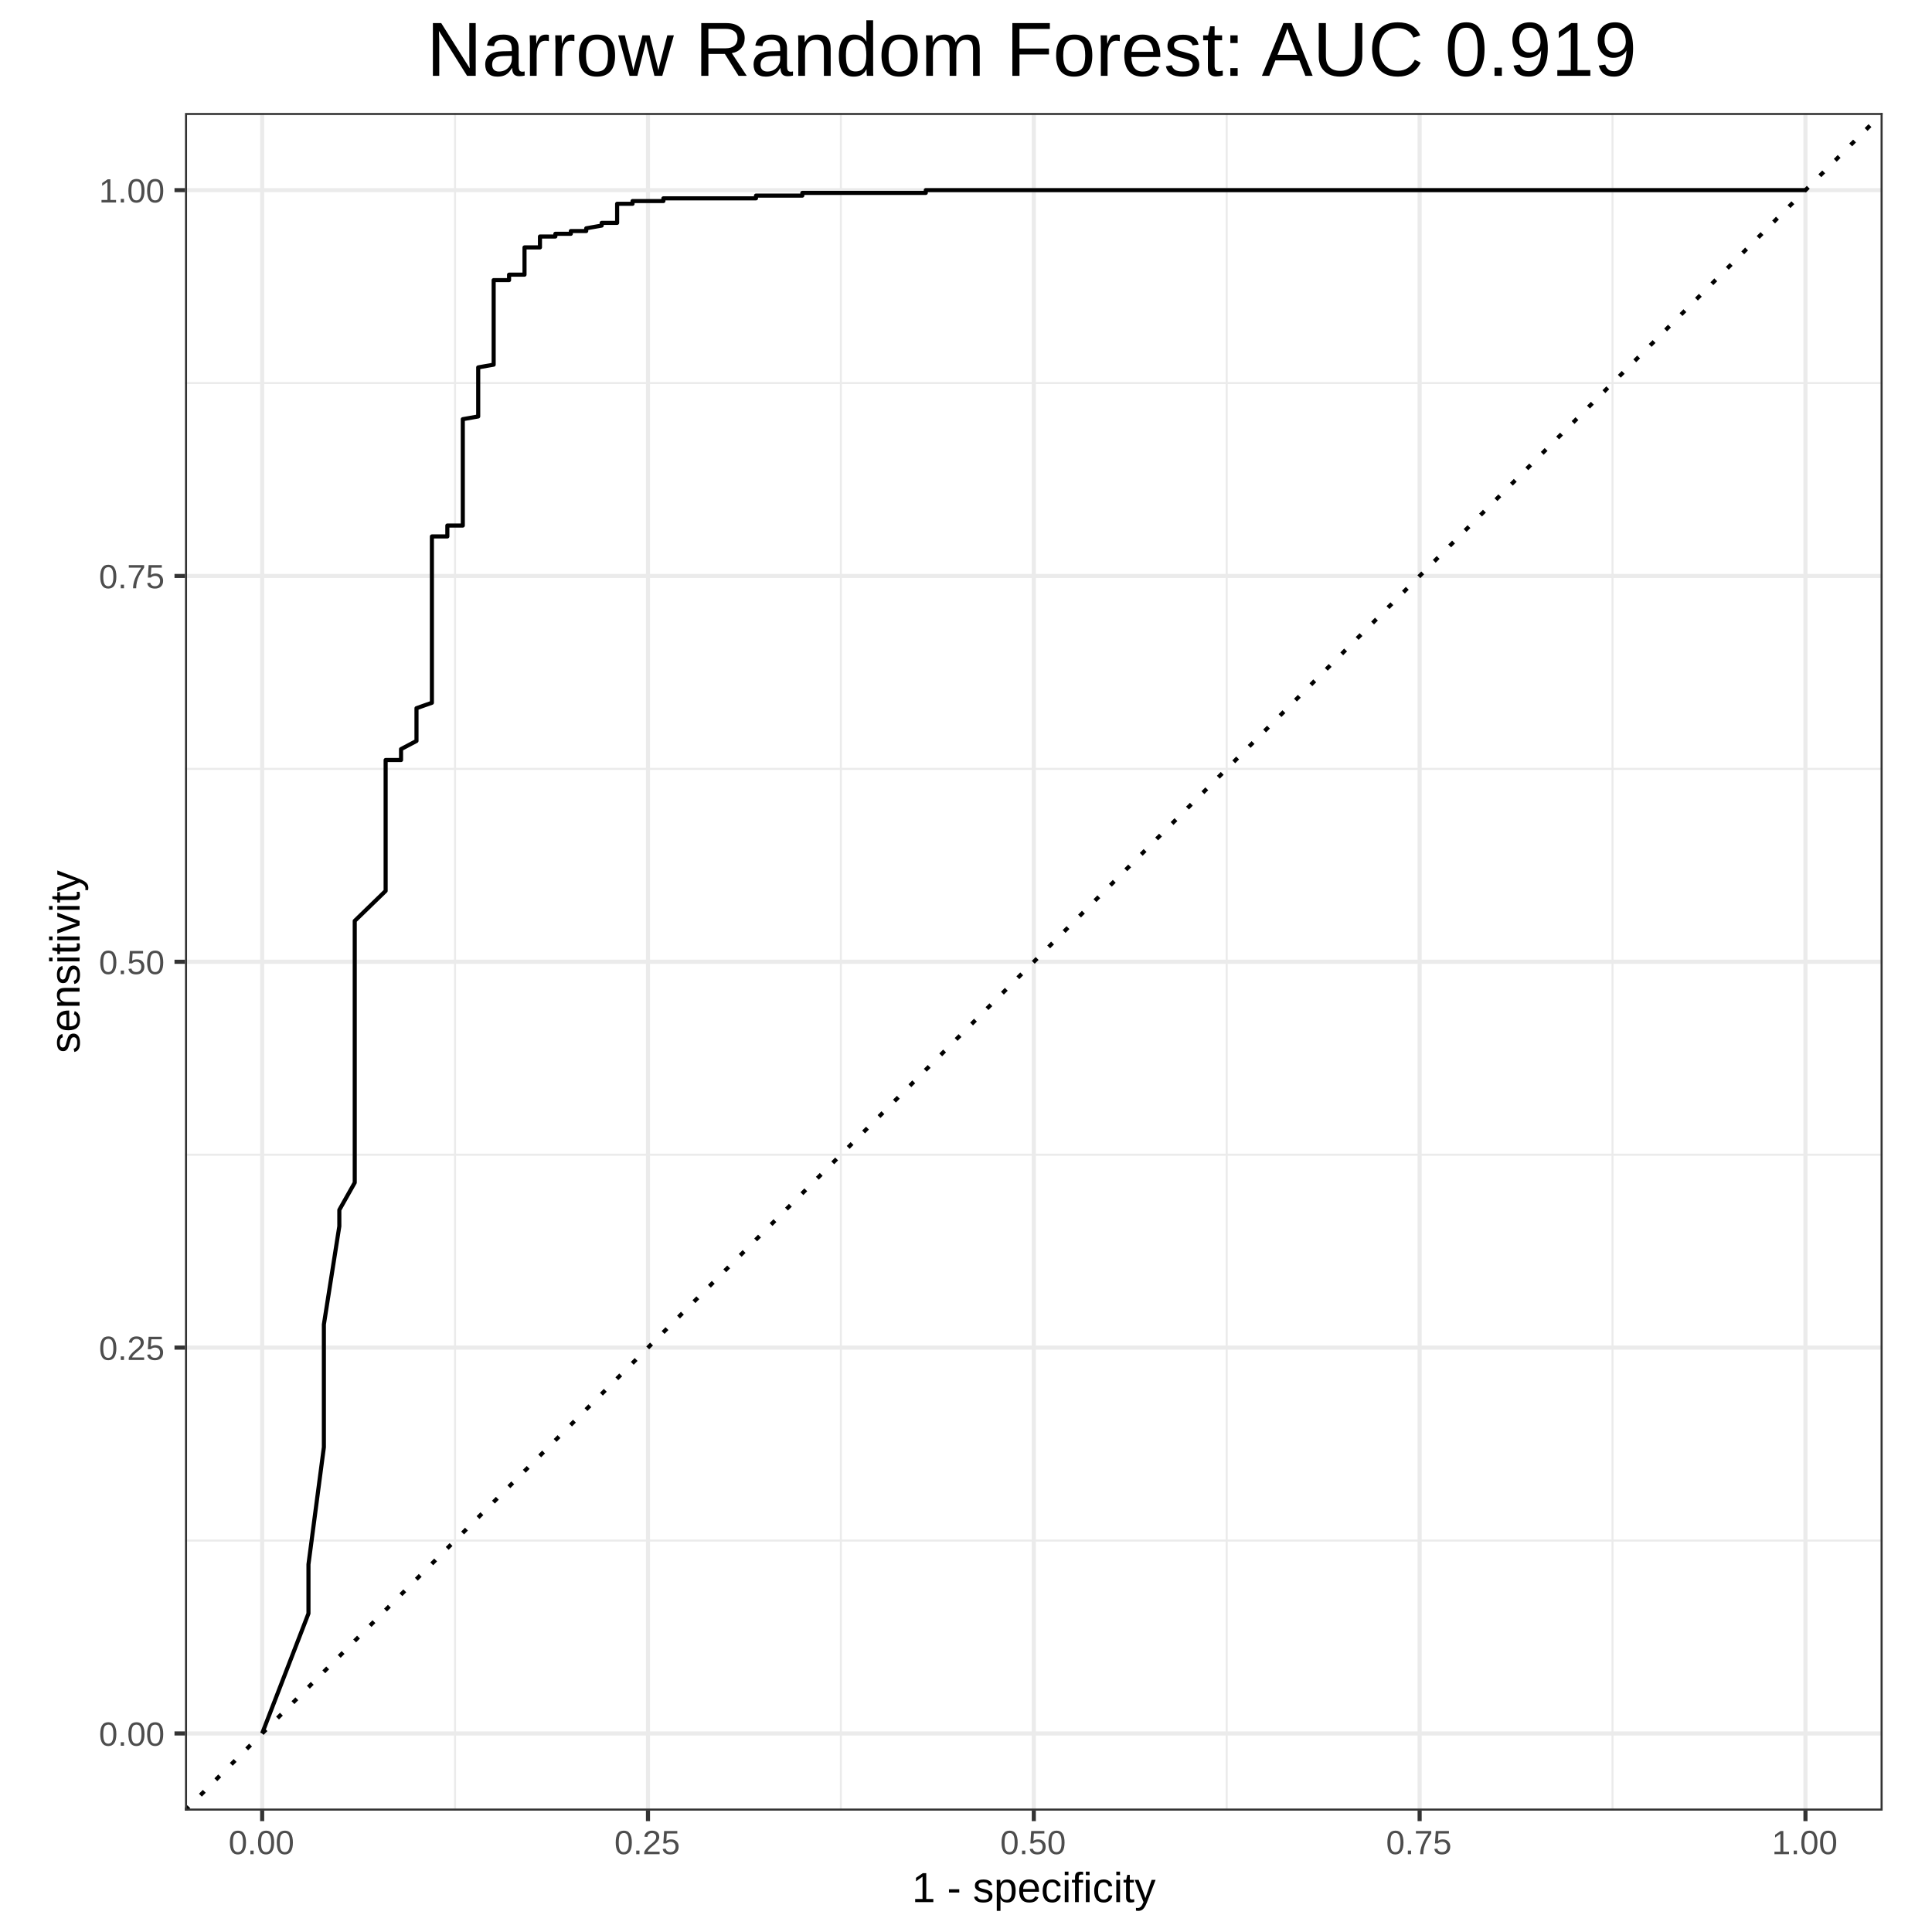
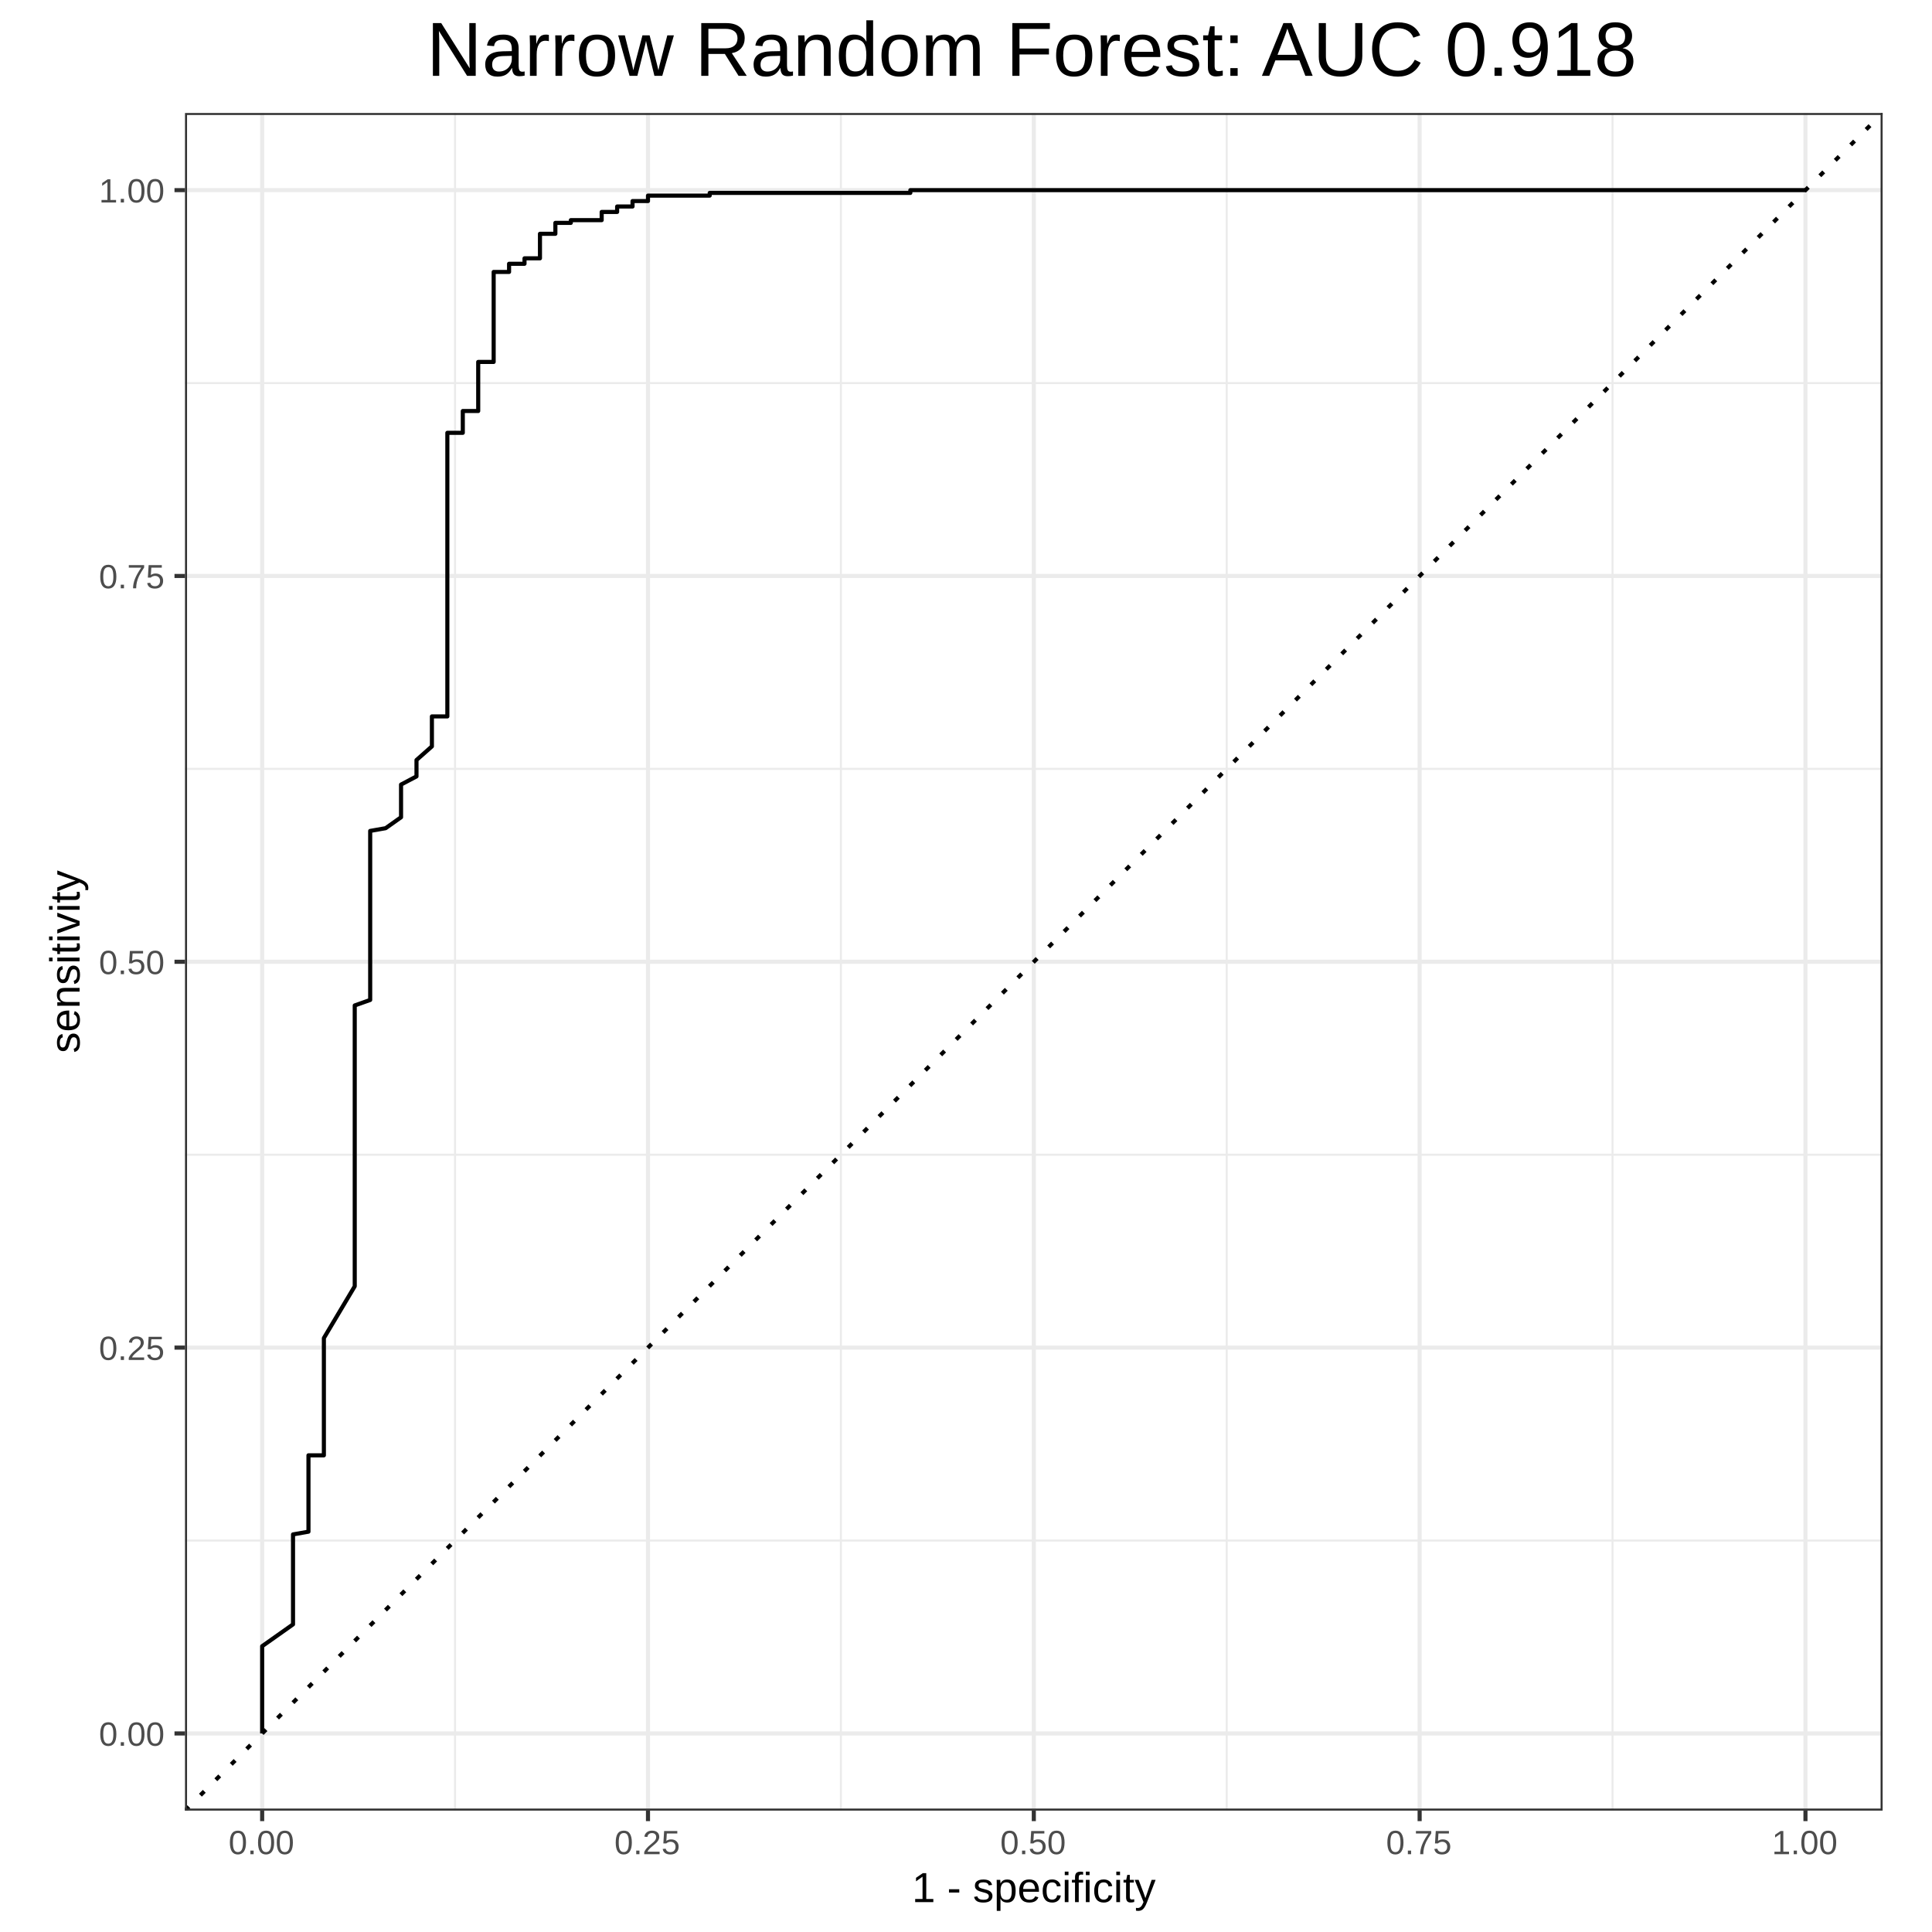
<svg xmlns="http://www.w3.org/2000/svg" viewBox="0 0 504.00 504.00">
  <defs>
    <style type="text/css">
    line, polyline, polygon, path, rect, circle {
      fill: none;
      stroke: #000000;
      stroke-linecap: round;
      stroke-linejoin: round;
      stroke-miterlimit: 10.00;
    }
  </style>
  </defs>
  <rect width="100%" height="100%" style="stroke: none; fill: #FFFFFF;" />
  <defs>
    <clipPath id="cpNy40MHw0OTYuNjB8NTA0LjAwfDAuMDA=">
      <rect x="7.40" y="0.00" width="489.19" height="504.00" />
    </clipPath>
  </defs>
-   <rect x="7.40" y="-0" width="489.19" height="504.00" style="stroke-width: 1.07; stroke: #FFFFFF; fill: #FFFFFF;" clip-path="url(#cpNy40MHw0OTYuNjB8NTA0LjAwfDAuMDA=)" />
+   <rect x="7.40" y="0.00" width="489.19" height="504.00" style="stroke-width: 1.07; stroke: #FFFFFF; fill: #FFFFFF;" clip-path="url(#cpNy40MHw0OTYuNjB8NTA0LjAwfDAuMDA=)" />
  <defs>
    <clipPath id="cpMC4wMHw1MDQuMDB8NTA0LjAwfDAuMDA=">
      <rect x="0.00" y="0.00" width="504.00" height="504.00" />
    </clipPath>
  </defs>
  <defs>
    <clipPath id="cpNDguMjZ8NDkxLjEyfDQ3Mi4zM3wyOS40Nw==">
      <rect x="48.26" y="29.47" width="442.86" height="442.86" />
    </clipPath>
  </defs>
  <rect x="48.26" y="29.47" width="442.86" height="442.86" style="stroke-width: 1.07; stroke: none; fill: #FFFFFF;" clip-path="url(#cpNDguMjZ8NDkxLjEyfDQ3Mi4zM3wyOS40Nw==)" />
  <polyline points="48.26,401.88 491.12,401.88 " style="stroke-width: 0.53; stroke: #EBEBEB; stroke-linecap: butt;" clip-path="url(#cpNDguMjZ8NDkxLjEyfDQ3Mi4zM3wyOS40Nw==)" />
  <polyline points="48.26,301.23 491.12,301.23 " style="stroke-width: 0.53; stroke: #EBEBEB; stroke-linecap: butt;" clip-path="url(#cpNDguMjZ8NDkxLjEyfDQ3Mi4zM3wyOS40Nw==)" />
  <polyline points="48.26,200.58 491.12,200.58 " style="stroke-width: 0.53; stroke: #EBEBEB; stroke-linecap: butt;" clip-path="url(#cpNDguMjZ8NDkxLjEyfDQ3Mi4zM3wyOS40Nw==)" />
  <polyline points="48.26,99.93 491.12,99.93 " style="stroke-width: 0.53; stroke: #EBEBEB; stroke-linecap: butt;" clip-path="url(#cpNDguMjZ8NDkxLjEyfDQ3Mi4zM3wyOS40Nw==)" />
  <polyline points="118.71,472.33 118.71,29.47 " style="stroke-width: 0.53; stroke: #EBEBEB; stroke-linecap: butt;" clip-path="url(#cpNDguMjZ8NDkxLjEyfDQ3Mi4zM3wyOS40Nw==)" />
  <polyline points="219.36,472.33 219.36,29.47 " style="stroke-width: 0.53; stroke: #EBEBEB; stroke-linecap: butt;" clip-path="url(#cpNDguMjZ8NDkxLjEyfDQ3Mi4zM3wyOS40Nw==)" />
  <polyline points="320.01,472.33 320.01,29.47 " style="stroke-width: 0.53; stroke: #EBEBEB; stroke-linecap: butt;" clip-path="url(#cpNDguMjZ8NDkxLjEyfDQ3Mi4zM3wyOS40Nw==)" />
  <polyline points="420.66,472.33 420.66,29.47 " style="stroke-width: 0.53; stroke: #EBEBEB; stroke-linecap: butt;" clip-path="url(#cpNDguMjZ8NDkxLjEyfDQ3Mi4zM3wyOS40Nw==)" />
  <polyline points="48.26,452.20 491.12,452.20 " style="stroke-width: 1.07; stroke: #EBEBEB; stroke-linecap: butt;" clip-path="url(#cpNDguMjZ8NDkxLjEyfDQ3Mi4zM3wyOS40Nw==)" />
  <polyline points="48.26,351.55 491.12,351.55 " style="stroke-width: 1.07; stroke: #EBEBEB; stroke-linecap: butt;" clip-path="url(#cpNDguMjZ8NDkxLjEyfDQ3Mi4zM3wyOS40Nw==)" />
  <polyline points="48.26,250.90 491.12,250.90 " style="stroke-width: 1.07; stroke: #EBEBEB; stroke-linecap: butt;" clip-path="url(#cpNDguMjZ8NDkxLjEyfDQ3Mi4zM3wyOS40Nw==)" />
  <polyline points="48.26,150.25 491.12,150.25 " style="stroke-width: 1.07; stroke: #EBEBEB; stroke-linecap: butt;" clip-path="url(#cpNDguMjZ8NDkxLjEyfDQ3Mi4zM3wyOS40Nw==)" />
  <polyline points="48.26,49.60 491.12,49.60 " style="stroke-width: 1.07; stroke: #EBEBEB; stroke-linecap: butt;" clip-path="url(#cpNDguMjZ8NDkxLjEyfDQ3Mi4zM3wyOS40Nw==)" />
  <polyline points="68.39,472.33 68.39,29.47 " style="stroke-width: 1.07; stroke: #EBEBEB; stroke-linecap: butt;" clip-path="url(#cpNDguMjZ8NDkxLjEyfDQ3Mi4zM3wyOS40Nw==)" />
  <polyline points="169.04,472.33 169.04,29.47 " style="stroke-width: 1.07; stroke: #EBEBEB; stroke-linecap: butt;" clip-path="url(#cpNDguMjZ8NDkxLjEyfDQ3Mi4zM3wyOS40Nw==)" />
  <polyline points="269.69,472.33 269.69,29.47 " style="stroke-width: 1.07; stroke: #EBEBEB; stroke-linecap: butt;" clip-path="url(#cpNDguMjZ8NDkxLjEyfDQ3Mi4zM3wyOS40Nw==)" />
  <polyline points="370.34,472.33 370.34,29.47 " style="stroke-width: 1.07; stroke: #EBEBEB; stroke-linecap: butt;" clip-path="url(#cpNDguMjZ8NDkxLjEyfDQ3Mi4zM3wyOS40Nw==)" />
  <polyline points="470.99,472.33 470.99,29.47 " style="stroke-width: 1.07; stroke: #EBEBEB; stroke-linecap: butt;" clip-path="url(#cpNDguMjZ8NDkxLjEyfDQ3Mi4zM3wyOS40Nw==)" />
-   <polyline points="470.99,49.60 470.99,49.60 466.96,49.60 462.94,49.60 458.91,49.60 454.88,49.60 450.86,49.60 446.83,49.60 442.81,49.60 438.78,49.60 434.75,49.60 430.73,49.60 426.70,49.60 422.68,49.60 418.65,49.60 414.62,49.60 410.60,49.60 406.57,49.60 402.55,49.60 398.52,49.60 394.49,49.60 390.47,49.60 386.44,49.60 382.42,49.60 374.36,49.60 370.34,49.60 366.31,49.60 362.29,49.60 358.26,49.60 354.23,49.60 350.21,49.60 346.18,49.60 342.16,49.60 338.13,49.60 330.08,49.60 326.05,49.60 322.03,49.60 318.00,49.60 313.97,49.60 305.92,49.60 301.90,49.60 297.87,49.60 293.84,49.60 289.82,49.60 285.79,49.60 281.77,49.60 277.74,49.60 273.71,49.60 269.69,49.60 265.66,49.60 261.64,49.60 257.61,49.60 253.58,49.60 249.56,49.60 245.53,49.60 241.51,49.60 241.51,50.32 237.48,50.32 233.45,50.32 229.43,50.32 225.40,50.32 221.38,50.32 217.35,50.32 213.32,50.32 209.30,50.32 209.30,51.03 205.27,51.03 201.25,51.03 197.22,51.03 197.22,51.74 193.19,51.74 189.17,51.74 185.14,51.74 181.12,51.74 177.09,51.74 173.06,51.74 173.06,52.45 169.04,52.45 165.01,52.45 165.01,53.16 160.99,53.16 160.99,53.87 160.99,54.58 160.99,55.29 160.99,56.01 160.99,56.72 160.99,57.43 160.99,58.14 156.96,58.14 156.96,58.85 152.93,59.56 152.93,60.27 148.91,60.27 148.91,60.99 144.88,60.99 144.88,61.70 140.86,61.70 140.86,62.41 140.86,63.12 140.86,63.83 140.86,64.54 136.83,64.54 136.83,65.25 136.83,65.96 136.83,66.68 136.83,67.39 136.83,68.10 136.83,68.81 136.83,69.52 136.83,70.23 136.83,70.94 136.83,71.65 132.80,71.65 132.80,72.37 132.80,73.08 128.78,73.08 128.78,73.79 128.78,74.50 128.78,75.21 128.78,75.92 128.78,76.63 128.78,77.35 128.78,78.06 128.78,78.77 128.78,79.48 128.78,80.19 128.78,80.90 128.78,81.61 128.78,82.32 128.78,83.04 128.78,83.75 128.78,84.46 128.78,85.17 128.78,85.88 128.78,87.30 128.78,88.02 128.78,88.73 128.78,89.44 128.78,90.15 128.78,90.86 128.78,91.57 128.78,92.28 128.78,92.99 128.78,93.71 128.78,94.42 128.78,95.13 124.75,95.84 124.75,96.55 124.75,97.26 124.75,97.97 124.75,98.68 124.75,100.11 124.75,100.82 124.75,101.53 124.75,102.24 124.75,102.95 124.75,104.38 124.75,105.09 124.75,106.51 124.75,107.22 124.75,107.93 124.75,108.64 120.73,109.35 120.73,110.07 120.73,110.78 120.73,111.49 120.73,112.20 120.73,112.91 120.73,114.33 120.73,115.04 120.73,117.89 120.73,119.31 120.73,120.02 120.73,120.74 120.73,121.45 120.73,122.16 120.73,122.87 120.73,125.71 120.73,127.14 120.73,127.85 120.73,128.56 120.73,129.27 120.73,130.69 120.73,132.12 120.73,132.83 120.73,133.54 120.73,134.25 120.73,134.96 120.73,135.67 120.73,136.38 120.73,137.10 116.70,137.10 116.70,137.81 116.70,139.23 116.70,139.94 112.67,139.94 112.67,140.65 112.67,141.36 112.67,142.79 112.67,143.50 112.67,145.63 112.67,148.48 112.67,149.90 112.67,152.03 112.67,153.46 112.67,154.88 112.67,155.59 112.67,157.01 112.67,158.43 112.67,159.15 112.67,160.57 112.67,161.28 112.67,162.70 112.67,165.55 112.67,166.26 112.67,168.39 112.67,169.10 112.67,172.66 112.67,174.79 112.67,175.51 112.67,176.22 112.67,178.35 112.67,180.48 112.67,181.20 112.67,183.33 108.65,184.75 108.65,185.46 108.65,191.15 108.65,191.87 108.65,193.29 104.62,195.42 104.62,197.56 104.62,198.27 100.60,198.27 100.60,200.40 100.60,203.25 100.60,203.96 100.60,204.67 100.60,205.38 100.60,211.78 100.60,212.49 100.60,214.63 100.60,217.47 100.60,218.18 100.60,222.45 100.60,225.30 100.60,230.99 100.60,231.70 100.60,232.41 92.54,240.23 92.54,240.95 92.54,241.66 92.54,242.37 92.54,243.79 92.54,244.50 92.54,249.48 92.54,251.62 92.54,257.31 92.54,258.02 92.54,261.57 92.54,265.84 92.54,267.98 92.54,268.69 92.54,269.40 92.54,270.82 92.54,290.03 92.54,290.74 92.54,291.45 92.54,292.16 92.54,292.87 92.54,296.43 92.54,297.14 92.54,302.83 92.54,303.54 92.54,308.52 88.52,315.63 88.52,316.34 88.52,319.90 84.49,345.51 84.49,346.22 84.49,347.64 84.49,348.35 84.49,351.20 84.49,353.33 84.49,363.29 84.49,367.56 84.49,373.96 84.49,375.38 84.49,376.81 84.49,377.52 80.47,408.10 80.47,408.81 80.47,410.24 80.47,415.22 80.47,417.35 80.47,418.06 80.47,418.77 80.47,420.91 68.39,452.20 " style="stroke-width: 1.07; stroke-linecap: butt;" clip-path="url(#cpNDguMjZ8NDkxLjEyfDQ3Mi4zM3wyOS40Nw==)" />
+   <polyline points="470.99,49.60 470.99,49.60 466.96,49.60 462.94,49.60 458.91,49.60 454.88,49.60 450.86,49.60 446.83,49.60 442.81,49.60 438.78,49.60 434.75,49.60 430.73,49.60 426.70,49.60 422.68,49.60 418.65,49.60 414.62,49.60 410.60,49.60 406.57,49.60 398.52,49.60 394.49,49.60 390.47,49.60 386.44,49.60 382.42,49.60 378.39,49.60 374.36,49.60 370.34,49.60 362.29,49.60 358.26,49.60 354.23,49.60 350.21,49.60 346.18,49.60 342.16,49.60 338.13,49.60 334.10,49.60 330.08,49.60 326.05,49.60 322.03,49.60 318.00,49.60 313.97,49.60 309.95,49.60 305.92,49.60 301.90,49.60 297.87,49.60 293.84,49.60 289.82,49.60 285.79,49.60 281.77,49.60 277.74,49.60 273.71,49.60 269.69,49.60 265.66,49.60 261.64,49.60 257.61,49.60 253.58,49.60 249.56,49.60 245.53,49.60 241.51,49.60 237.48,49.60 237.48,50.32 233.45,50.32 229.43,50.32 225.40,50.32 221.38,50.32 217.35,50.32 213.32,50.32 209.30,50.32 205.27,50.32 201.25,50.32 197.22,50.32 193.19,50.32 189.17,50.32 185.14,50.32 185.14,51.03 181.12,51.03 177.09,51.03 173.06,51.03 169.04,51.03 169.04,51.74 169.04,52.45 165.01,52.45 165.01,53.16 165.01,53.87 160.99,53.87 160.99,54.58 160.99,55.29 156.96,55.29 156.96,56.01 156.96,56.72 156.96,57.43 152.93,57.43 148.91,57.43 148.91,58.14 144.88,58.14 144.88,58.85 144.88,60.27 144.88,60.99 140.86,60.99 140.86,61.70 140.86,62.41 140.86,63.12 140.86,63.83 140.86,64.54 140.86,65.25 140.86,65.96 140.86,67.39 136.83,67.39 136.83,68.10 136.83,68.81 132.80,68.81 132.80,69.52 132.80,70.23 132.80,70.94 128.78,70.94 128.78,71.65 128.78,72.37 128.78,73.08 128.78,73.79 128.78,74.50 128.78,75.21 128.78,75.92 128.78,76.63 128.78,77.35 128.78,78.06 128.78,78.77 128.78,79.48 128.78,80.19 128.78,80.90 128.78,81.61 128.78,82.32 128.78,83.04 128.78,83.75 128.78,84.46 128.78,85.17 128.78,85.88 128.78,86.59 128.78,87.30 128.78,88.73 128.78,89.44 128.78,90.15 128.78,90.86 128.78,91.57 128.78,92.28 128.78,92.99 128.78,93.71 128.78,94.42 124.75,94.42 124.75,95.13 124.75,95.84 124.75,97.26 124.75,97.97 124.75,98.68 124.75,99.40 124.75,100.11 124.75,100.82 124.75,101.53 124.75,102.24 124.75,103.66 124.75,104.38 124.75,105.09 124.75,105.80 124.75,106.51 124.75,107.22 120.73,107.22 120.73,107.93 120.73,108.64 120.73,109.35 120.73,110.07 120.73,110.78 120.73,111.49 120.73,112.20 120.73,112.91 116.70,112.91 116.70,113.62 116.70,114.33 116.70,115.04 116.70,115.76 116.70,116.47 116.70,117.18 116.70,117.89 116.70,118.60 116.70,119.31 116.70,120.02 116.70,121.45 116.70,122.16 116.70,122.87 116.70,123.58 116.70,125.00 116.70,127.14 116.70,127.85 116.70,128.56 116.70,129.27 116.70,129.98 116.70,130.69 116.70,131.40 116.70,132.12 116.70,132.83 116.70,134.25 116.70,134.96 116.70,136.38 116.70,137.10 116.70,137.81 116.70,139.94 116.70,140.65 116.70,141.36 116.70,142.07 116.70,144.21 116.70,144.92 116.70,146.34 116.70,147.05 116.70,147.76 116.70,148.48 116.70,149.90 116.70,150.61 116.70,151.32 116.70,152.03 116.70,152.74 116.70,153.46 116.70,154.17 116.70,154.88 116.70,155.59 116.70,156.30 116.70,157.01 116.70,157.72 116.70,158.43 116.70,159.15 116.70,159.86 116.70,160.57 116.70,161.28 116.70,161.99 116.70,162.70 116.70,163.41 116.70,164.12 116.70,165.55 116.70,166.26 116.70,167.68 116.70,168.39 116.70,169.10 116.70,170.53 116.70,171.95 116.70,172.66 116.70,173.37 116.70,174.79 116.70,175.51 116.70,176.22 116.70,176.93 116.70,177.64 116.70,178.35 116.70,179.06 116.70,180.48 116.70,181.20 116.70,181.91 116.70,183.33 116.70,184.04 116.70,184.75 116.70,185.46 116.70,186.18 116.70,186.89 112.67,186.89 112.67,188.31 112.67,189.73 112.67,190.44 112.67,191.15 112.67,191.87 112.67,192.58 112.67,194.00 112.67,194.71 108.65,198.27 108.65,200.40 108.65,201.11 108.65,201.82 108.65,202.54 104.62,204.67 104.62,206.09 104.62,208.23 104.62,209.65 104.62,211.07 104.62,212.49 104.62,213.20 100.60,216.05 96.57,216.76 96.57,217.47 96.57,219.61 96.57,220.32 96.57,221.03 96.57,221.74 96.57,222.45 96.57,225.30 96.57,226.01 96.57,226.72 96.57,227.43 96.57,228.85 96.57,230.99 96.57,231.70 96.57,233.83 96.57,235.26 96.57,235.97 96.57,238.81 96.57,242.37 96.57,243.08 96.57,244.50 96.57,245.21 96.57,246.64 96.57,247.35 96.57,248.06 96.57,250.90 96.57,251.62 96.57,253.75 96.57,255.17 96.57,257.31 96.57,260.86 92.54,262.29 92.54,263.71 92.54,265.13 92.54,265.84 92.54,268.69 92.54,269.40 92.54,271.53 92.54,272.24 92.54,272.95 92.54,277.22 92.54,277.93 92.54,278.65 92.54,280.07 92.54,282.91 92.54,284.34 92.54,285.05 92.54,286.47 92.54,292.16 92.54,294.29 92.54,295.01 92.54,297.14 92.54,297.85 92.54,301.41 92.54,306.39 92.54,307.10 92.54,307.81 92.54,309.23 92.54,309.94 92.54,314.92 92.54,316.34 92.54,317.06 92.54,318.48 92.54,323.46 92.54,324.17 92.54,327.73 92.54,328.44 92.54,330.57 92.54,331.28 92.54,331.99 92.54,332.70 92.54,334.13 92.54,334.84 92.54,335.55 84.49,349.06 84.49,349.78 84.49,351.20 84.49,354.04 84.49,354.75 84.49,356.89 84.49,359.02 84.49,361.87 84.49,364.71 84.49,368.27 84.49,368.98 84.49,372.54 84.49,375.38 84.49,379.65 80.47,379.65 80.47,398.14 80.47,398.86 80.47,399.57 76.44,400.28 76.44,402.41 76.44,403.12 76.44,403.83 76.44,406.68 76.44,408.10 76.44,408.81 76.44,409.53 76.44,417.35 76.44,418.77 76.44,419.48 76.44,423.75 72.41,426.60 68.39,429.44 68.39,452.20 " style="stroke-width: 1.07; stroke-linecap: butt;" clip-path="url(#cpNDguMjZ8NDkxLjEyfDQ3Mi4zM3wyOS40Nw==)" />
  <line x1="48.26" y1="472.33" x2="491.12" y2="29.47" style="stroke-width: 1.07; stroke-dasharray: 1.42,4.27; stroke-linecap: butt;" clip-path="url(#cpNDguMjZ8NDkxLjEyfDQ3Mi4zM3wyOS40Nw==)" />
  <rect x="48.26" y="29.47" width="442.86" height="442.86" style="stroke-width: 1.07; stroke: #333333;" clip-path="url(#cpNDguMjZ8NDkxLjEyfDQ3Mi4zM3wyOS40Nw==)" />
  <defs>
    <clipPath id="cpMC4wMHw1MDQuMDB8NTA0LjAwfDAuMDA=">
      <rect x="0.00" y="0.00" width="504.00" height="504.00" />
    </clipPath>
  </defs>
  <g clip-path="url(#cpMC4wMHw1MDQuMDB8NTA0LjAwfDAuMDA=)">
    <text x="25.81" y="455.42" style="font-size: 8.80px; fill: #4D4D4D; font-family: Arial;" textLength="17.52px" lengthAdjust="spacingAndGlyphs">0.00</text>
  </g>
  <g clip-path="url(#cpMC4wMHw1MDQuMDB8NTA0LjAwfDAuMDA=)">
    <text x="25.81" y="354.77" style="font-size: 8.80px; fill: #4D4D4D; font-family: Arial;" textLength="17.52px" lengthAdjust="spacingAndGlyphs">0.25</text>
  </g>
  <g clip-path="url(#cpMC4wMHw1MDQuMDB8NTA0LjAwfDAuMDA=)">
    <text x="25.81" y="254.12" style="font-size: 8.80px; fill: #4D4D4D; font-family: Arial;" textLength="17.52px" lengthAdjust="spacingAndGlyphs">0.50</text>
  </g>
  <g clip-path="url(#cpMC4wMHw1MDQuMDB8NTA0LjAwfDAuMDA=)">
    <text x="25.81" y="153.47" style="font-size: 8.80px; fill: #4D4D4D; font-family: Arial;" textLength="17.52px" lengthAdjust="spacingAndGlyphs">0.75</text>
  </g>
  <g clip-path="url(#cpMC4wMHw1MDQuMDB8NTA0LjAwfDAuMDA=)">
    <text x="25.81" y="52.82" style="font-size: 8.80px; fill: #4D4D4D; font-family: Arial;" textLength="17.52px" lengthAdjust="spacingAndGlyphs">1.00</text>
  </g>
  <polyline points="45.52,452.20 48.26,452.20 " style="stroke-width: 1.07; stroke: #333333; stroke-linecap: butt;" clip-path="url(#cpMC4wMHw1MDQuMDB8NTA0LjAwfDAuMDA=)" />
  <polyline points="45.52,351.55 48.26,351.55 " style="stroke-width: 1.07; stroke: #333333; stroke-linecap: butt;" clip-path="url(#cpMC4wMHw1MDQuMDB8NTA0LjAwfDAuMDA=)" />
  <polyline points="45.52,250.90 48.26,250.90 " style="stroke-width: 1.07; stroke: #333333; stroke-linecap: butt;" clip-path="url(#cpMC4wMHw1MDQuMDB8NTA0LjAwfDAuMDA=)" />
  <polyline points="45.52,150.25 48.26,150.25 " style="stroke-width: 1.07; stroke: #333333; stroke-linecap: butt;" clip-path="url(#cpMC4wMHw1MDQuMDB8NTA0LjAwfDAuMDA=)" />
  <polyline points="45.52,49.60 48.26,49.60 " style="stroke-width: 1.07; stroke: #333333; stroke-linecap: butt;" clip-path="url(#cpMC4wMHw1MDQuMDB8NTA0LjAwfDAuMDA=)" />
  <polyline points="68.39,475.07 68.39,472.33 " style="stroke-width: 1.07; stroke: #333333; stroke-linecap: butt;" clip-path="url(#cpMC4wMHw1MDQuMDB8NTA0LjAwfDAuMDA=)" />
  <polyline points="169.04,475.07 169.04,472.33 " style="stroke-width: 1.07; stroke: #333333; stroke-linecap: butt;" clip-path="url(#cpMC4wMHw1MDQuMDB8NTA0LjAwfDAuMDA=)" />
  <polyline points="269.69,475.07 269.69,472.33 " style="stroke-width: 1.07; stroke: #333333; stroke-linecap: butt;" clip-path="url(#cpMC4wMHw1MDQuMDB8NTA0LjAwfDAuMDA=)" />
  <polyline points="370.34,475.07 370.34,472.33 " style="stroke-width: 1.07; stroke: #333333; stroke-linecap: butt;" clip-path="url(#cpMC4wMHw1MDQuMDB8NTA0LjAwfDAuMDA=)" />
  <polyline points="470.99,475.07 470.99,472.33 " style="stroke-width: 1.07; stroke: #333333; stroke-linecap: butt;" clip-path="url(#cpMC4wMHw1MDQuMDB8NTA0LjAwfDAuMDA=)" />
  <g clip-path="url(#cpMC4wMHw1MDQuMDB8NTA0LjAwfDAuMDA=)">
    <text x="59.63" y="483.70" style="font-size: 8.80px; fill: #4D4D4D; font-family: Arial;" textLength="17.52px" lengthAdjust="spacingAndGlyphs">0.00</text>
  </g>
  <g clip-path="url(#cpMC4wMHw1MDQuMDB8NTA0LjAwfDAuMDA=)">
    <text x="160.28" y="483.70" style="font-size: 8.80px; fill: #4D4D4D; font-family: Arial;" textLength="17.52px" lengthAdjust="spacingAndGlyphs">0.25</text>
  </g>
  <g clip-path="url(#cpMC4wMHw1MDQuMDB8NTA0LjAwfDAuMDA=)">
    <text x="260.93" y="483.70" style="font-size: 8.80px; fill: #4D4D4D; font-family: Arial;" textLength="17.52px" lengthAdjust="spacingAndGlyphs">0.50</text>
  </g>
  <g clip-path="url(#cpMC4wMHw1MDQuMDB8NTA0LjAwfDAuMDA=)">
    <text x="361.58" y="483.70" style="font-size: 8.80px; fill: #4D4D4D; font-family: Arial;" textLength="17.52px" lengthAdjust="spacingAndGlyphs">0.75</text>
  </g>
  <g clip-path="url(#cpMC4wMHw1MDQuMDB8NTA0LjAwfDAuMDA=)">
    <text x="462.23" y="483.70" style="font-size: 8.80px; fill: #4D4D4D; font-family: Arial;" textLength="17.52px" lengthAdjust="spacingAndGlyphs">1.00</text>
  </g>
  <g clip-path="url(#cpMC4wMHw1MDQuMDB8NTA0LjAwfDAuMDA=)">
    <text x="237.90" y="496.21" style="font-size: 11.00px; font-family: Arial;" textLength="63.57px" lengthAdjust="spacingAndGlyphs">1 - specificity</text>
  </g>
  <g clip-path="url(#cpMC4wMHw1MDQuMDB8NTA0LjAwfDAuMDA=)">
    <text transform="translate(20.76,274.74) rotate(-90)" style="font-size: 11.00px; font-family: Arial;" textLength="47.68px" lengthAdjust="spacingAndGlyphs">sensitivity</text>
  </g>
  <g clip-path="url(#cpMC4wMHw1MDQuMDB8NTA0LjAwfDAuMDA=)">
-     <text x="111.29" y="19.79" style="font-size: 20.00px; font-family: Arial;" textLength="316.79px" lengthAdjust="spacingAndGlyphs">Narrow Random Forest: AUC 0.919</text>
+     <text x="111.29" y="19.79" style="font-size: 20.00px; font-family: Arial;" textLength="316.79px" lengthAdjust="spacingAndGlyphs">Narrow Random Forest: AUC 0.918</text>
  </g>
</svg>
